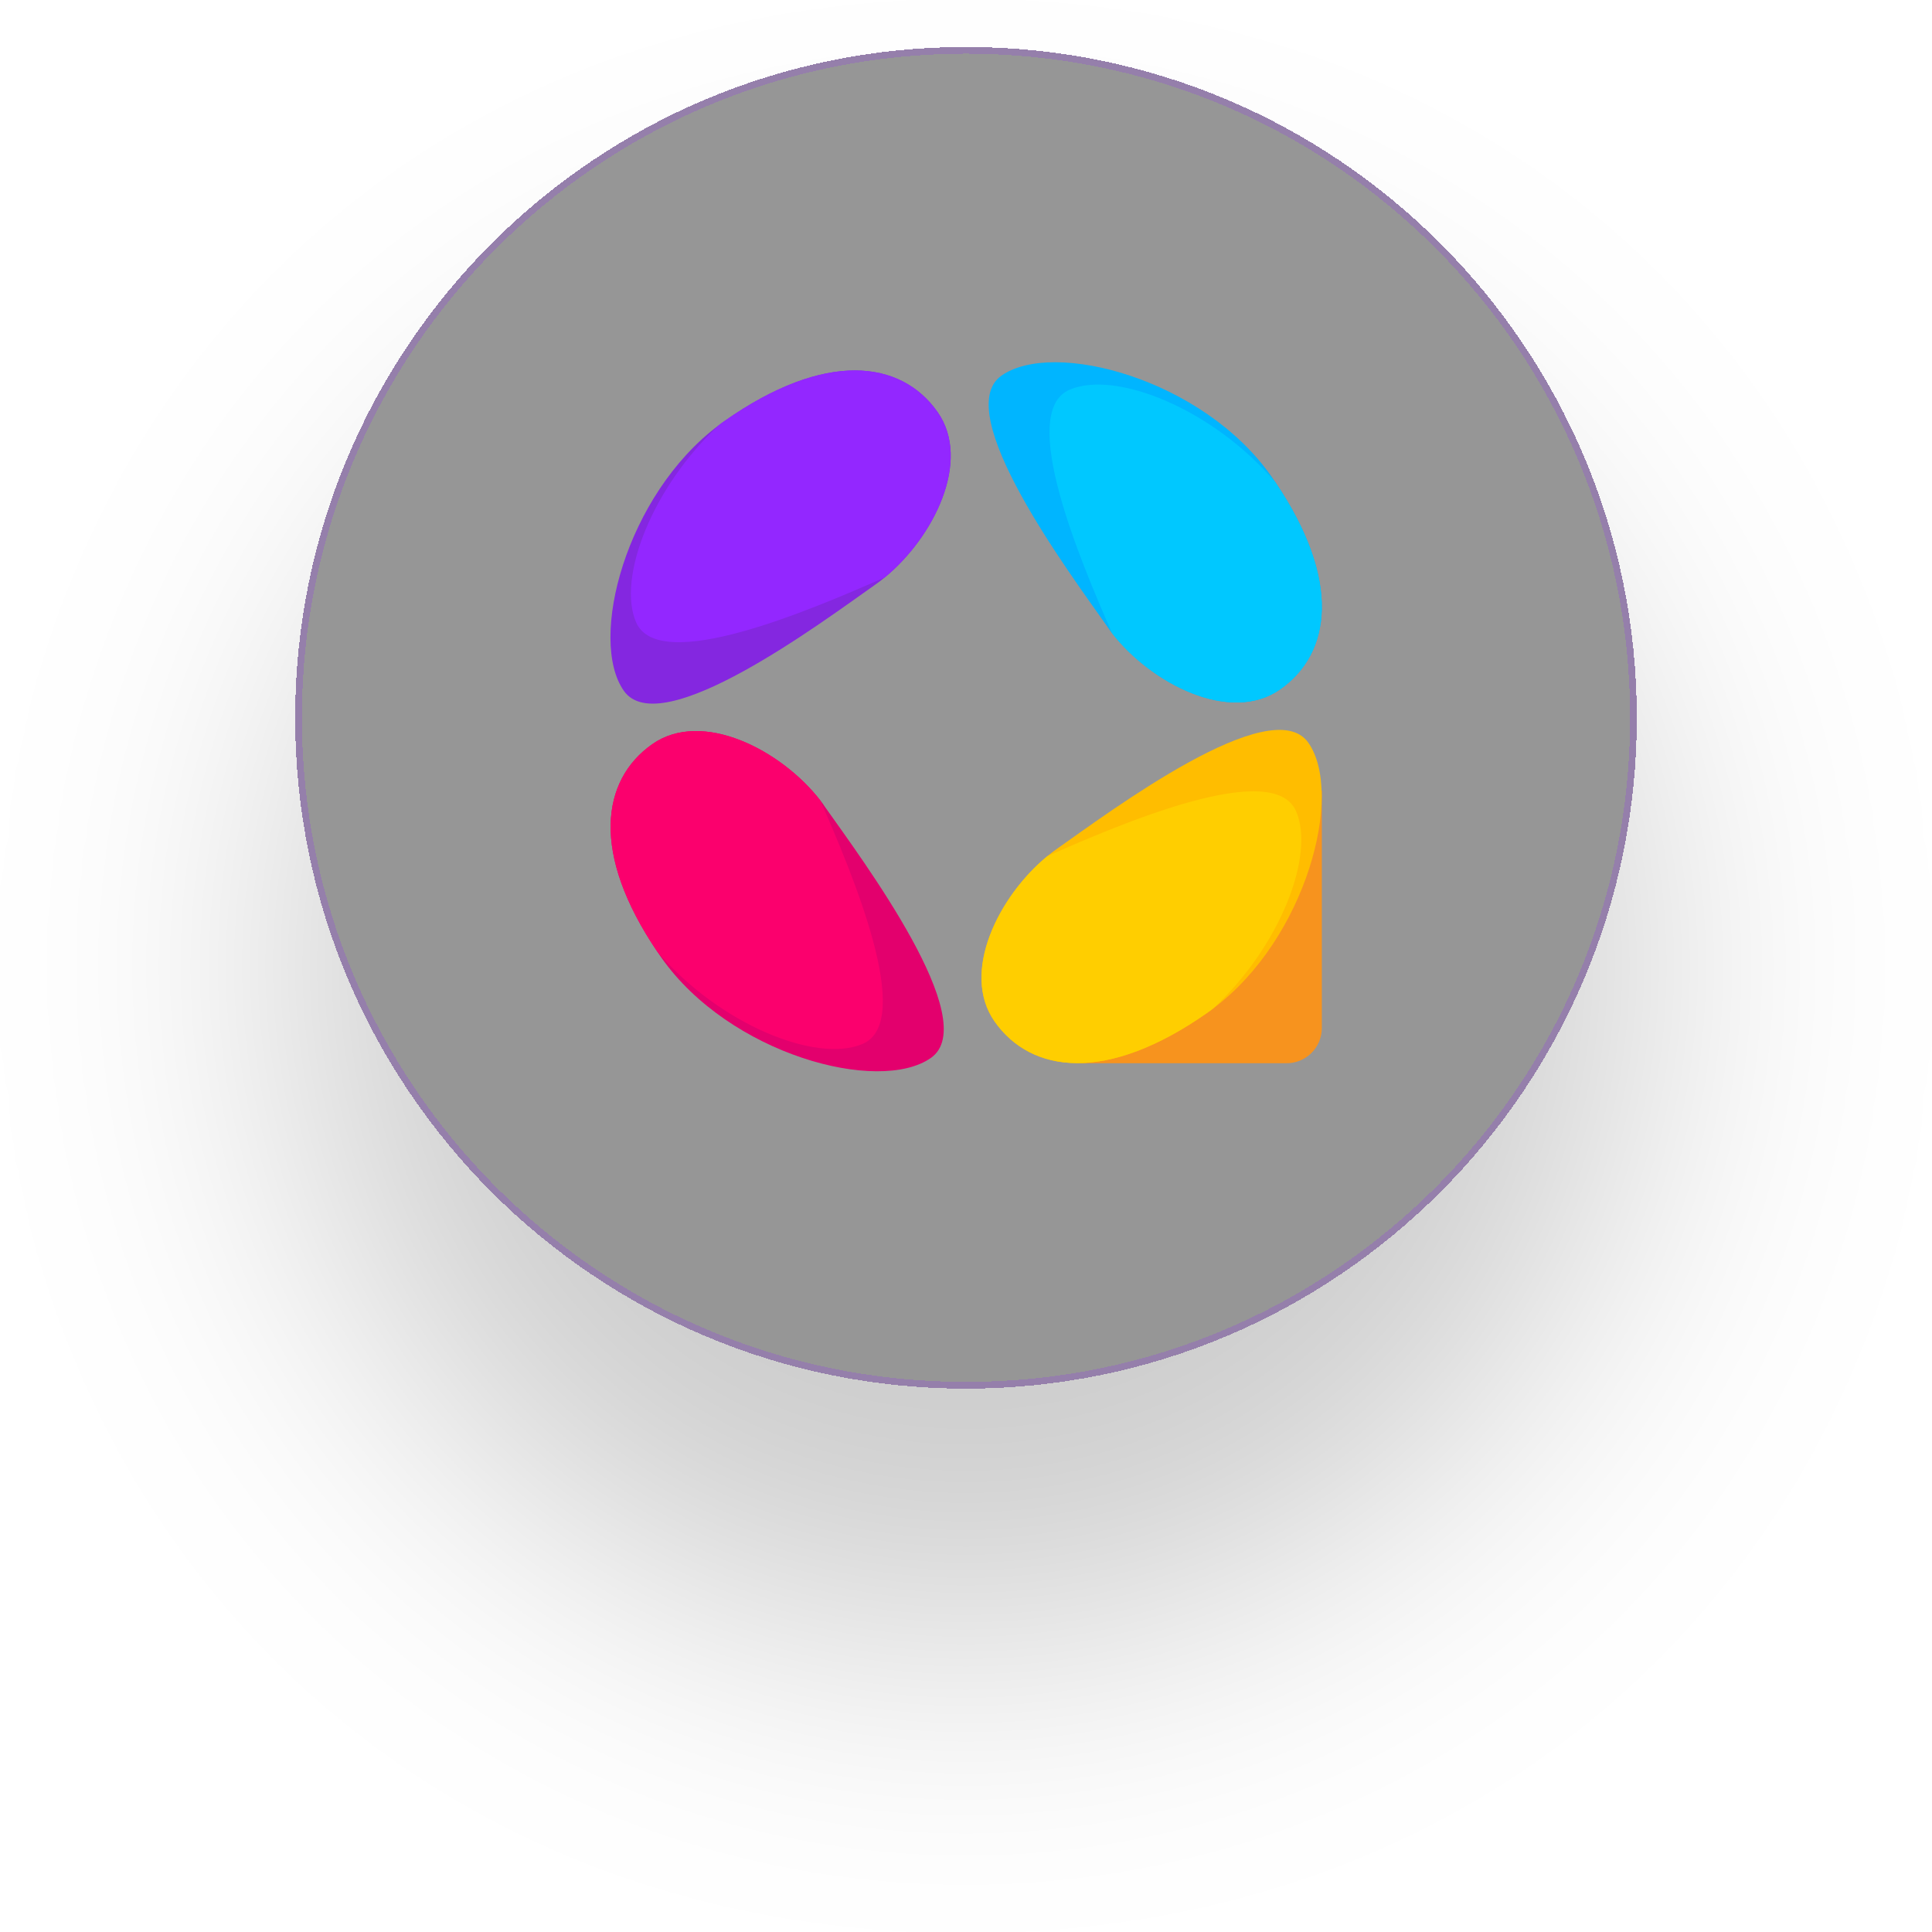
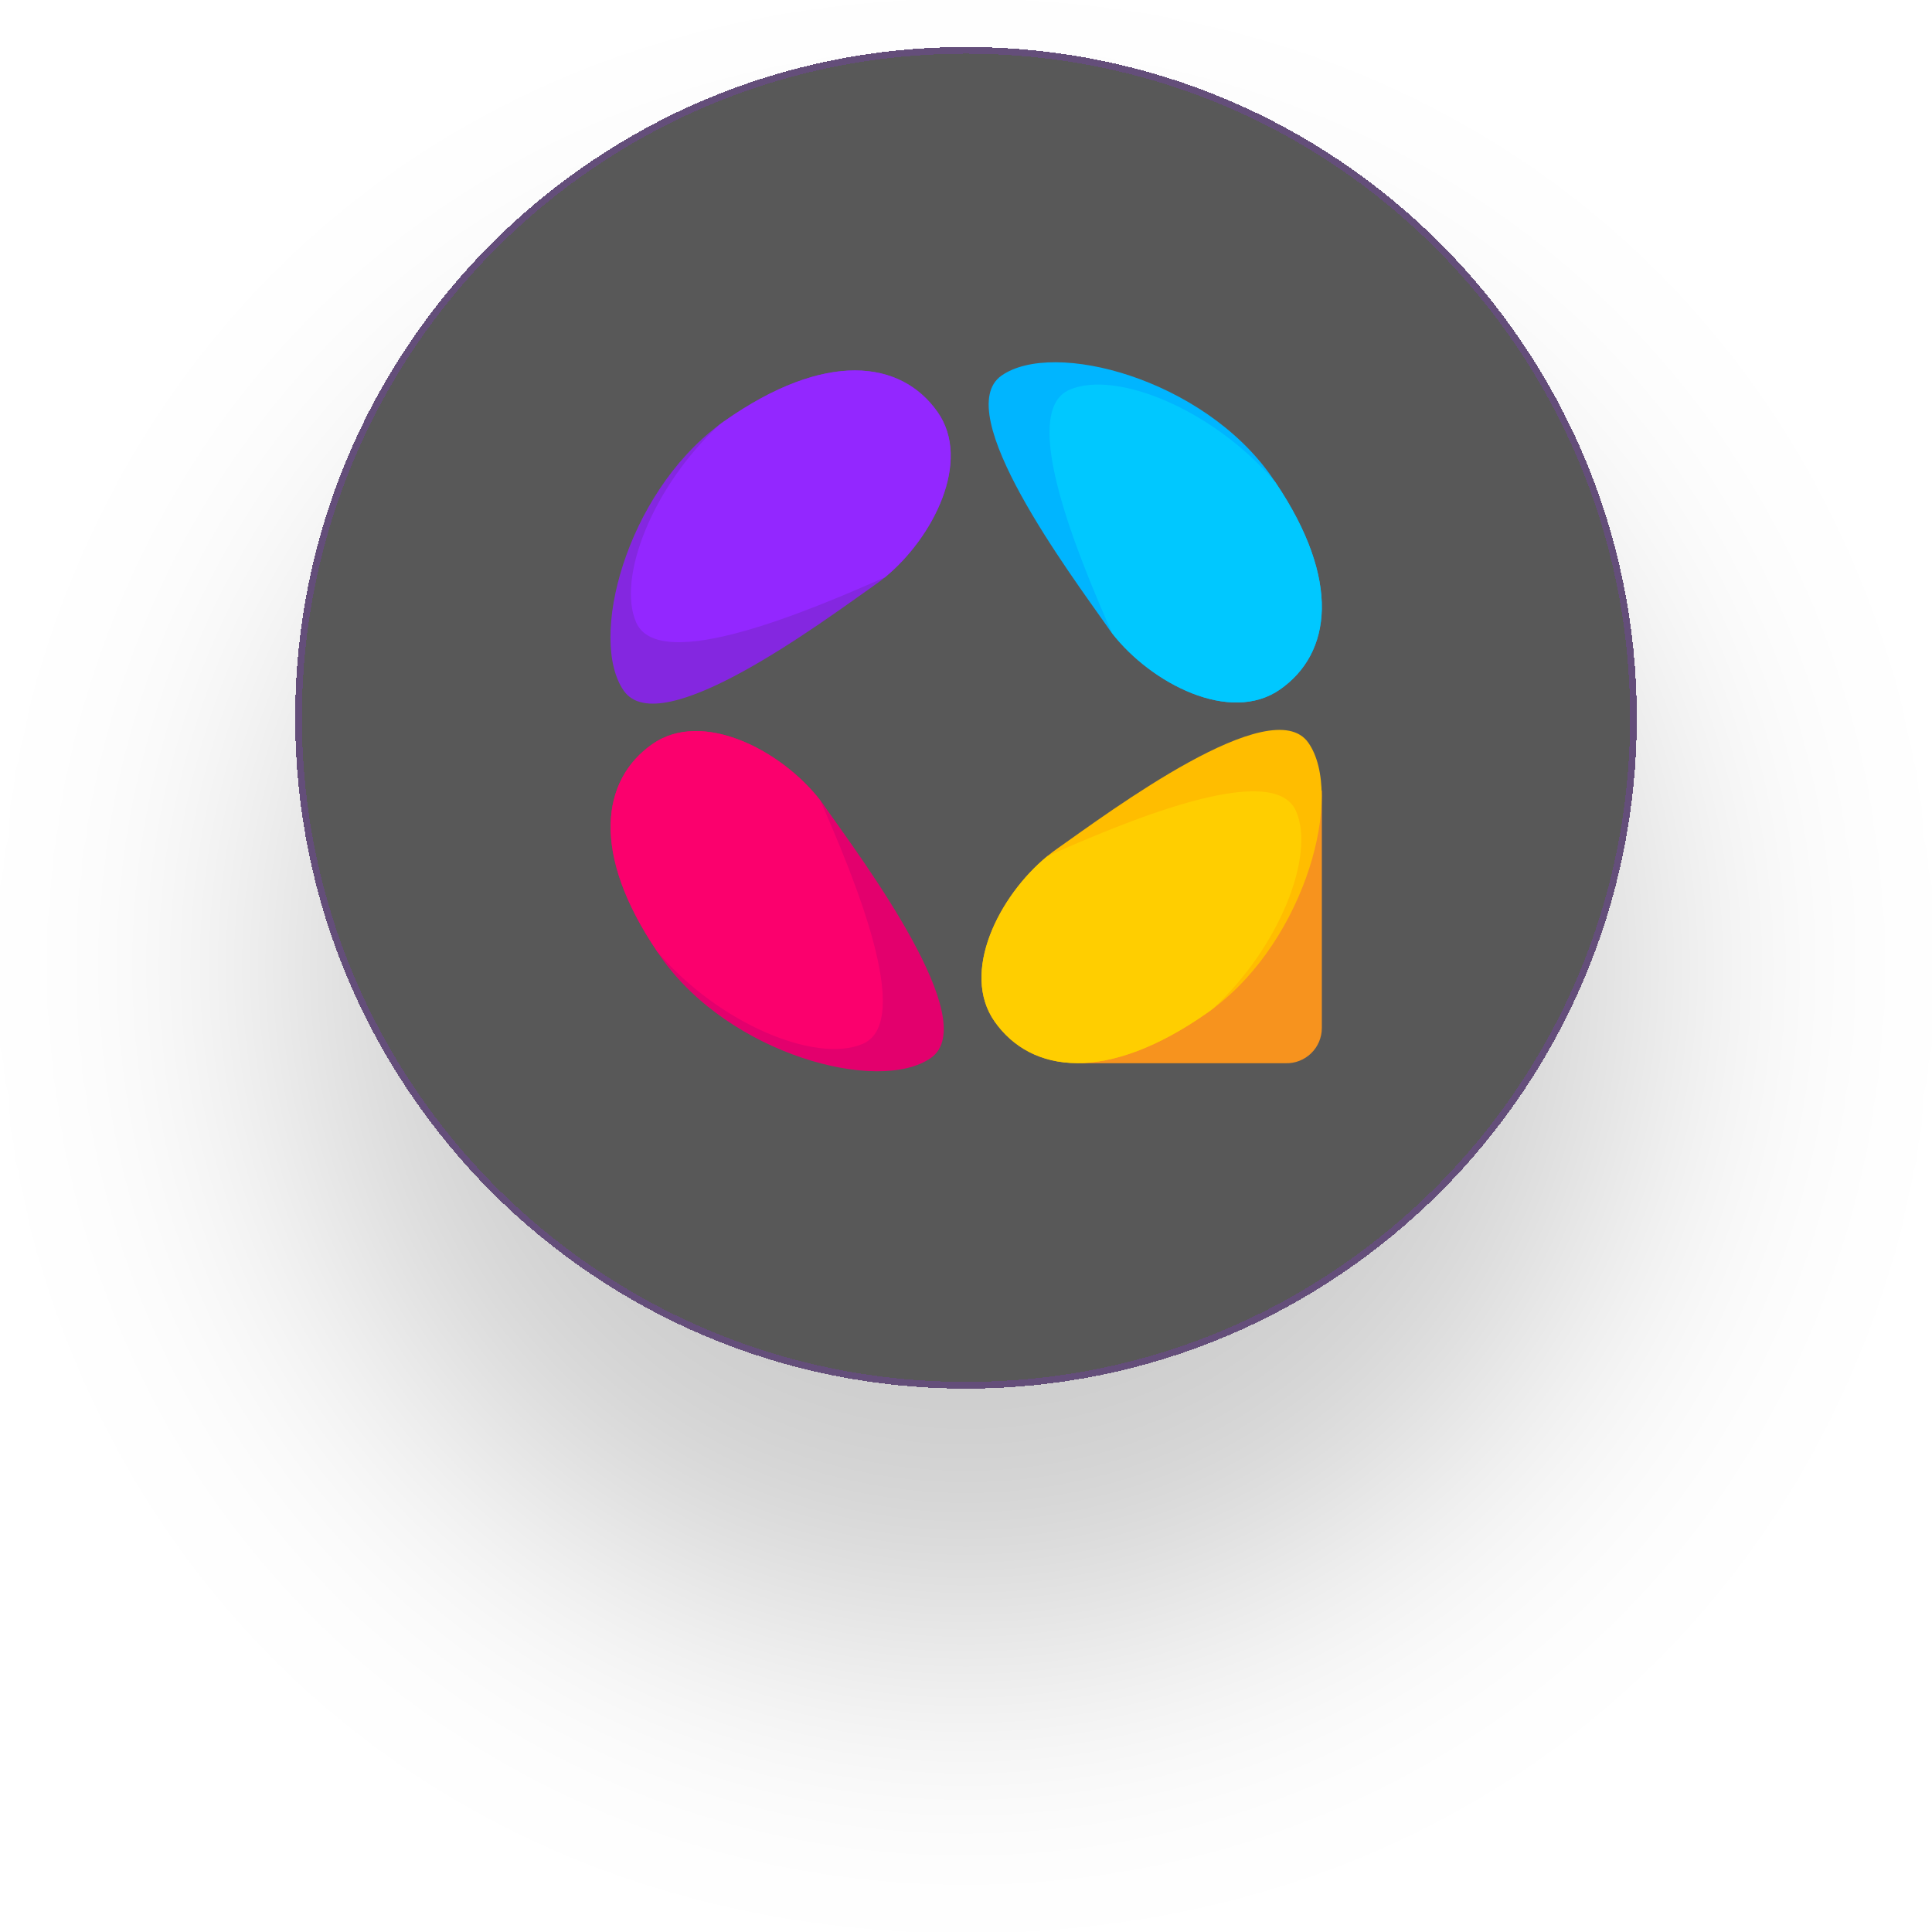
<svg xmlns="http://www.w3.org/2000/svg" width="288" height="288" viewBox="0 0 288 288" fill="none">
  <g filter="url(#filter0_bd_1182_174775)">
-     <rect x="44" y="7" width="200" height="200" rx="100" fill="#2F2F2F" fill-opacity="0.5" shape-rendering="crispEdges" />
+     <rect x="44" y="7" width="200" height="200" rx="100" fill="#2F2F2F" fill-opacity="0.8" shape-rendering="crispEdges" />
    <path d="M196.985 117.844C193.941 134.305 180.657 148.69 165.283 156.768C163.36 157.776 162.591 158.353 160.422 158.492H191.626C192.329 158.515 193.029 158.396 193.684 158.142C194.34 157.889 194.938 157.507 195.443 157.018C195.949 156.53 196.351 155.945 196.626 155.298C196.901 154.651 197.043 153.956 197.045 153.253V117.844H196.985Z" fill="#F7931E" />
    <path d="M162.971 157.547C162.34 157.593 161.706 157.593 161.074 157.547H162.971Z" fill="#FFCE00" />
    <path d="M131.894 86.075C131.423 86.46 130.953 86.818 130.468 87.156C122.569 92.714 98.455 110.74 92.997 102.981C87.644 95.367 93.282 73.766 107.163 63.373C107.428 63.161 107.693 62.975 107.965 62.783C123.04 52.191 134.315 53.657 139.767 61.423C144.887 68.705 139.157 80.119 131.894 86.075Z" fill="#8427E0" />
    <path d="M190.833 102.759C183.372 107.999 171.6 101.884 165.77 94.389C165.531 94.084 165.306 93.772 165.107 93.467C159.556 85.562 141.529 61.447 149.289 55.995C157.049 50.544 179.326 56.5 189.487 70.964C189.712 71.283 189.931 71.628 190.15 71.913C199.999 86.55 198.447 97.42 190.833 102.759Z" fill="#00B5FF" />
    <path d="M180.849 150.333C180.584 150.539 180.325 150.731 180.066 150.91C164.991 161.522 153.717 160.029 148.265 152.276C143.152 144.981 148.868 133.587 156.131 127.625C156.595 127.233 157.079 126.868 157.563 126.53C165.462 120.979 189.577 102.959 195.029 110.712C200.381 118.326 194.743 139.941 180.849 150.333Z" fill="#FFBD00" />
    <path d="M138.771 157.701C131.012 163.146 108.734 157.197 98.574 142.732C98.361 142.44 98.169 142.148 97.97 141.856C88.055 127.212 89.62 116.283 97.221 110.937C104.675 105.698 116.454 111.806 122.277 119.307C122.516 119.612 122.741 119.917 122.94 120.229C128.518 128.134 146.538 152.249 138.771 157.701Z" fill="#E3006D" />
    <path d="M131.892 86.075C121.115 90.811 98.26 100.666 94.825 92.767C91.946 86.135 97.278 72.552 107.167 63.373C107.432 63.161 107.698 62.975 107.97 62.783C123.038 52.191 134.313 53.657 139.764 61.423C144.884 68.705 139.154 80.119 131.892 86.075Z" fill="#9327FF" />
    <path d="M190.837 102.761C183.375 108 171.603 101.885 165.774 94.391C160.925 83.335 151.693 61.456 159.42 58.106C166.384 55.089 180.968 61.091 190.127 71.914C200.002 86.552 198.45 97.422 190.837 102.761Z" fill="#00C8FF" />
    <path d="M180.849 150.331C180.584 150.536 180.325 150.729 180.066 150.908C164.991 161.519 153.717 160.027 148.265 152.274C143.152 144.978 148.868 133.584 156.131 127.622C166.901 122.88 189.769 113.031 193.205 120.923C196.083 127.562 190.751 141.145 180.849 150.331Z" fill="#FFCE00" />
    <path d="M128.629 155.598C121.692 158.609 107.147 152.634 97.981 141.856C88.053 127.212 89.618 116.283 97.219 110.937C104.673 105.698 116.452 111.806 122.275 119.307C127.13 130.369 136.355 152.242 128.629 155.598Z" fill="#FB006D" />
    <rect x="44.5" y="7.5" width="199" height="199" rx="99.5" stroke="#9327FF" stroke-opacity="0.2" shape-rendering="crispEdges" />
  </g>
  <defs>
    <filter id="filter0_bd_1182_174775" x="0" y="-10" width="288" height="298" filterUnits="userSpaceOnUse" color-interpolation-filters="sRGB">
      <feFlood flood-opacity="0" result="BackgroundImageFix" />
      <feGaussianBlur in="BackgroundImageFix" stdDeviation="8.5" />
      <feComposite in2="SourceAlpha" operator="in" result="effect1_backgroundBlur_1182_174775" />
      <feColorMatrix in="SourceAlpha" type="matrix" values="0 0 0 0 0 0 0 0 0 0 0 0 0 0 0 0 0 0 127 0" result="hardAlpha" />
      <feOffset dy="37" />
      <feGaussianBlur stdDeviation="22" />
      <feComposite in2="hardAlpha" operator="out" />
      <feColorMatrix type="matrix" values="0 0 0 0 0 0 0 0 0 0 0 0 0 0 0 0 0 0 0.2 0" />
      <feBlend mode="normal" in2="effect1_backgroundBlur_1182_174775" result="effect2_dropShadow_1182_174775" />
      <feBlend mode="normal" in="SourceGraphic" in2="effect2_dropShadow_1182_174775" result="shape" />
    </filter>
  </defs>
</svg>
